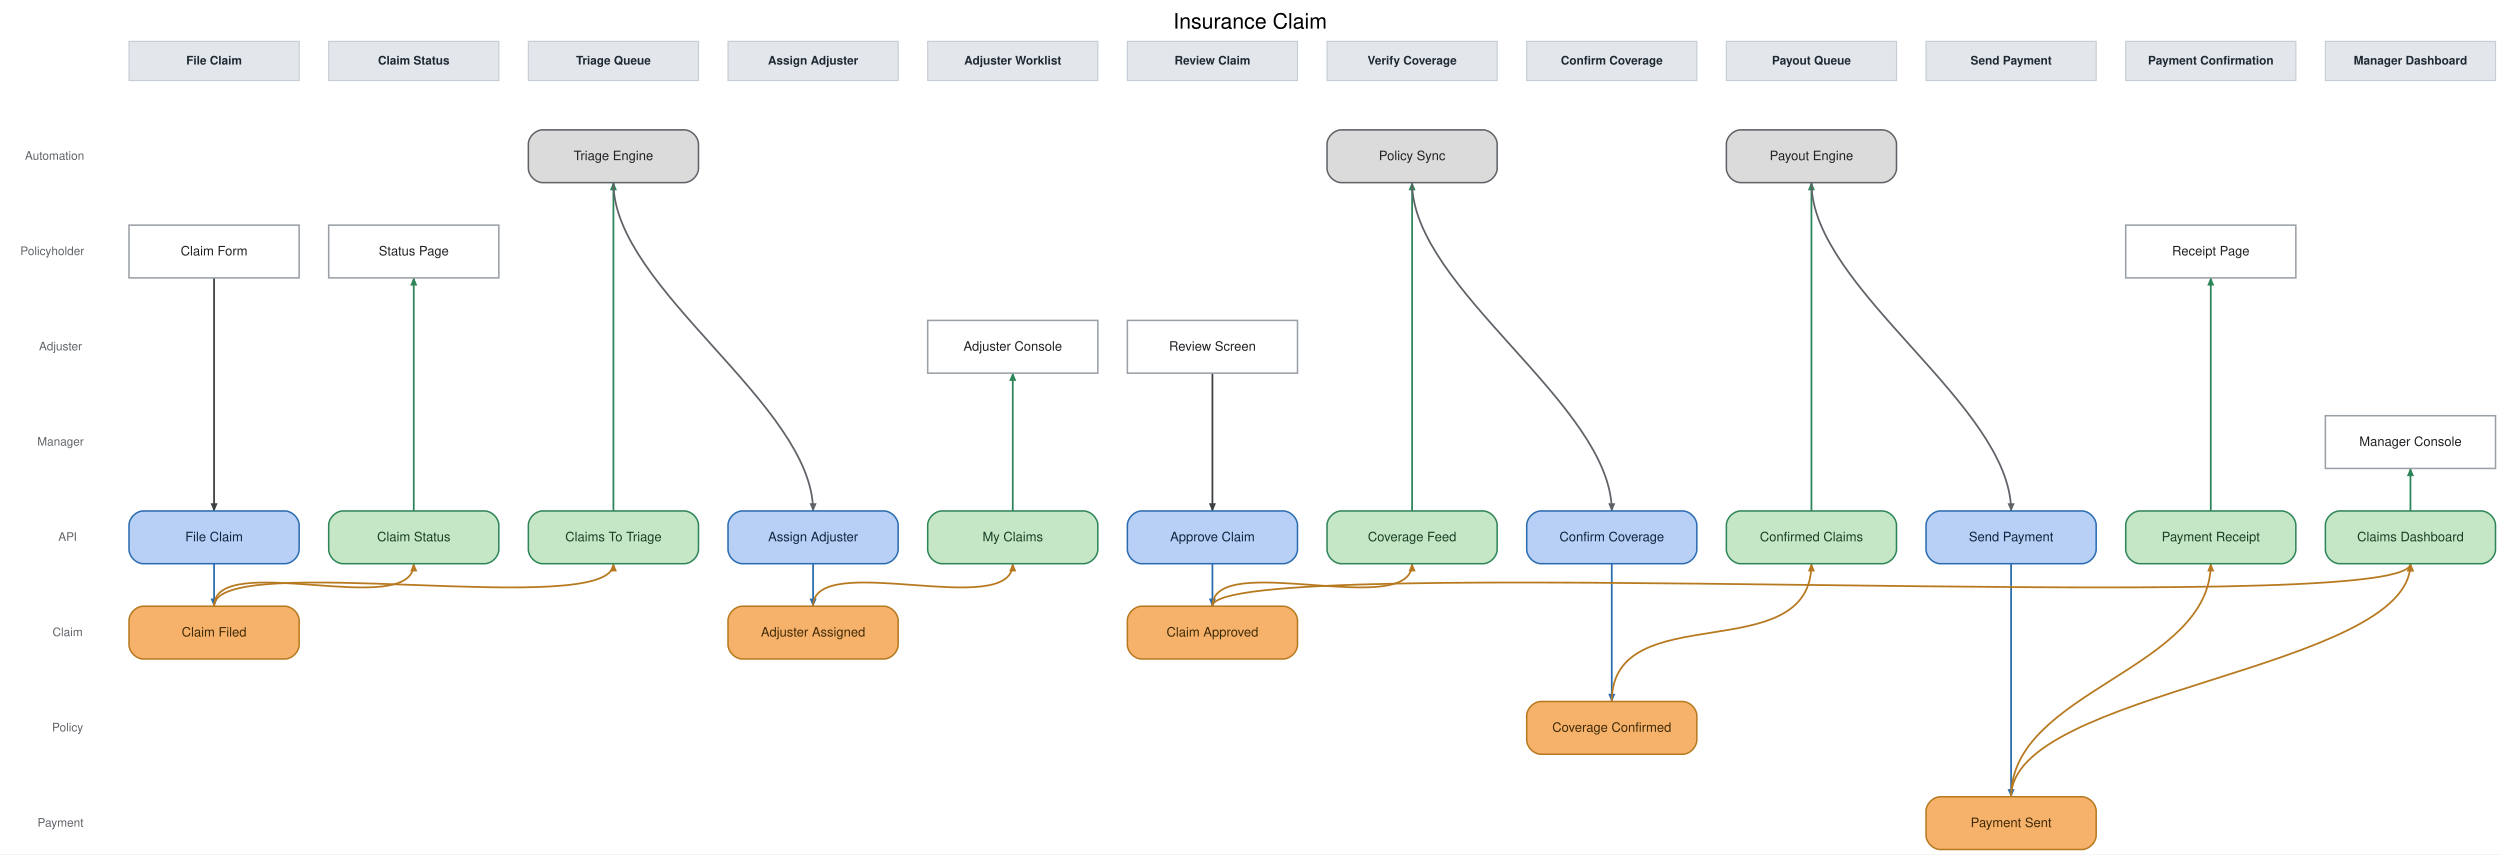
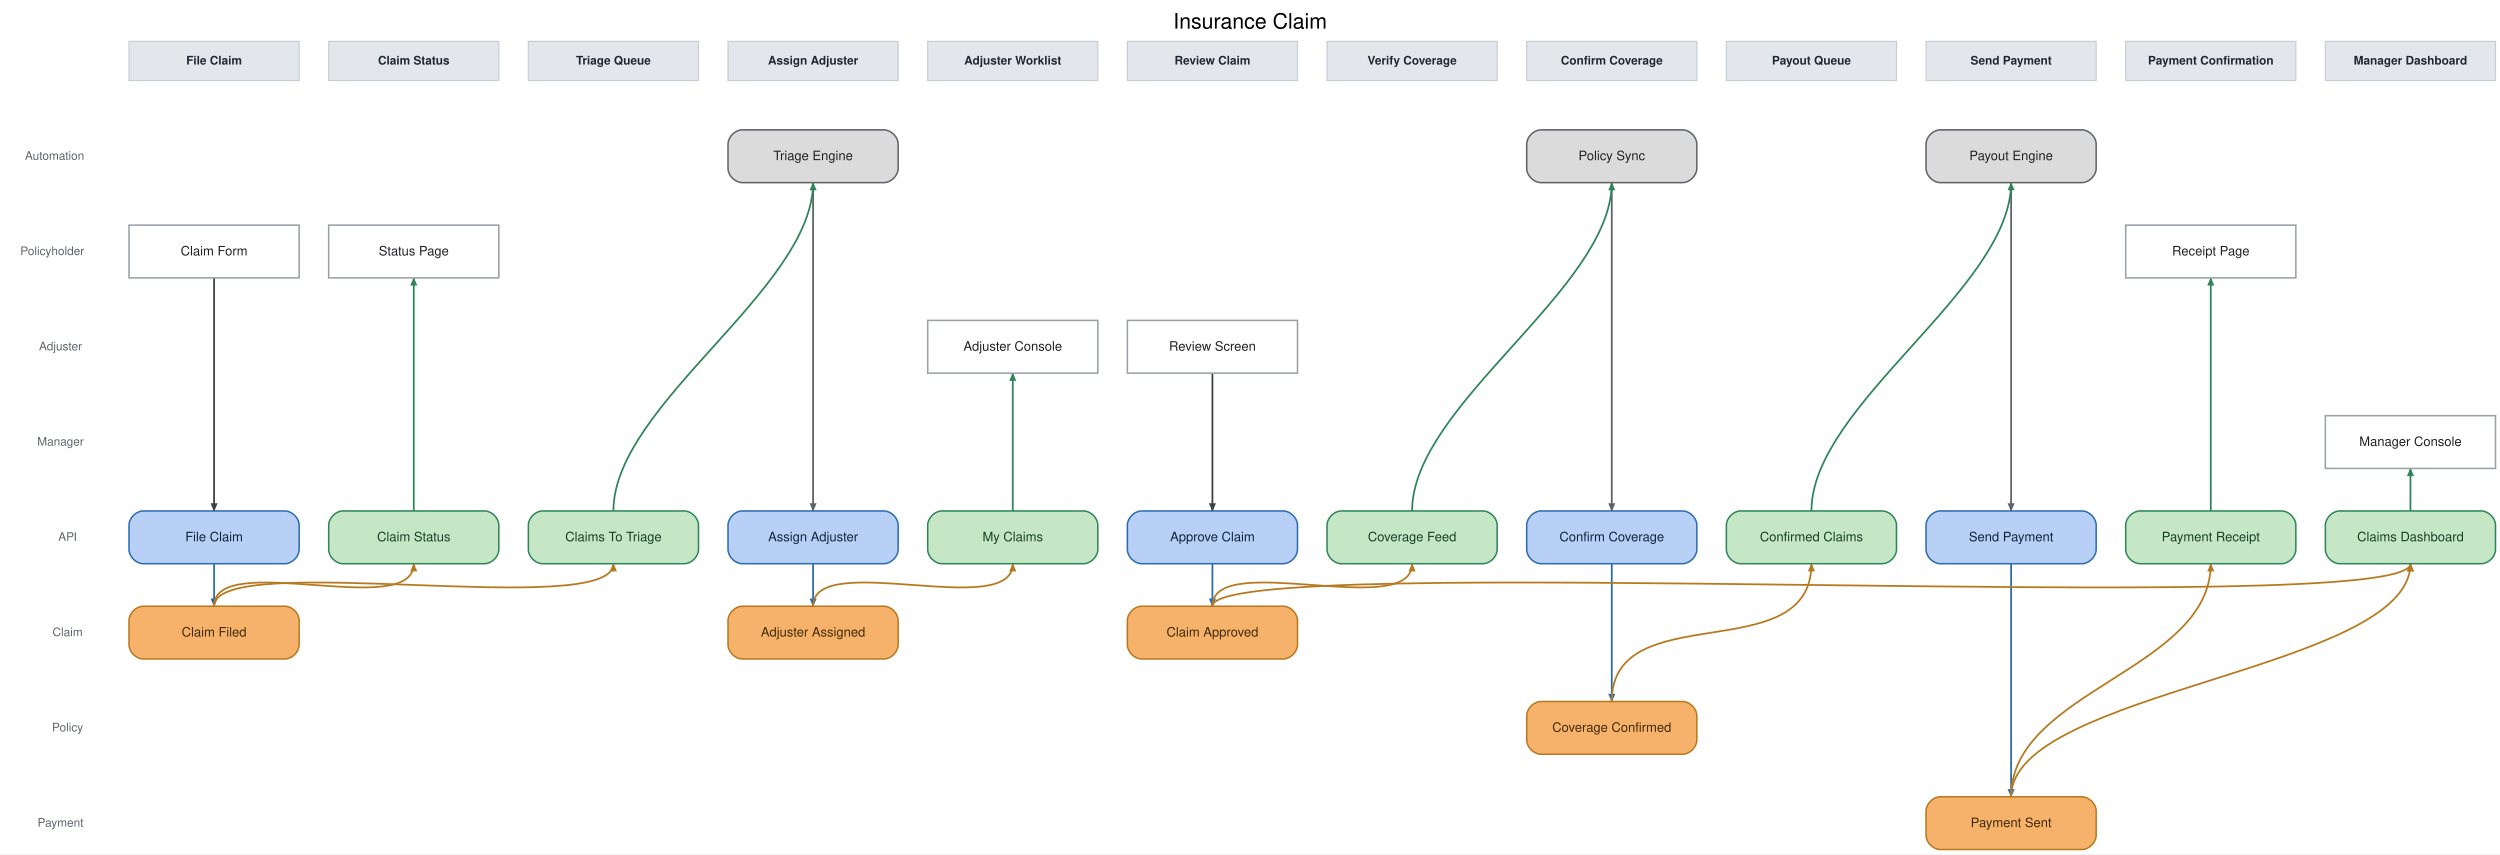
<svg xmlns="http://www.w3.org/2000/svg" width="2116pt" height="723pt" viewBox="0.00 0.00 2116.00 723.00">
  <defs>
    <marker id="em-arrow-3C4043" markerWidth="9" markerHeight="9" refX="6.5" refY="3" orient="auto" markerUnits="userSpaceOnUse">
      <path d="M0,0 L7,3 L0,6 Z" fill="#3C4043" />
    </marker>
    <marker id="em-arrow-2B6CB0" markerWidth="9" markerHeight="9" refX="6.5" refY="3" orient="auto" markerUnits="userSpaceOnUse">
      <path d="M0,0 L7,3 L0,6 Z" fill="#2B6CB0" />
    </marker>
    <marker id="em-arrow-2F855A" markerWidth="9" markerHeight="9" refX="6.5" refY="3" orient="auto" markerUnits="userSpaceOnUse">
      <path d="M0,0 L7,3 L0,6 Z" fill="#2F855A" />
    </marker>
    <marker id="em-arrow-5F6368" markerWidth="9" markerHeight="9" refX="6.5" refY="3" orient="auto" markerUnits="userSpaceOnUse">
      <path d="M0,0 L7,3 L0,6 Z" fill="#5F6368" />
    </marker>
    <marker id="em-arrow-B7791F" markerWidth="9" markerHeight="9" refX="6.5" refY="3" orient="auto" markerUnits="userSpaceOnUse">
      <path d="M0,0 L7,3 L0,6 Z" fill="#B7791F" />
    </marker>
  </defs>
+   <style>.em-slice-dim{opacity:.15;transition:opacity .15s ease}</style>
  <g id="graph0" class="graph" transform="scale(1 1) rotate(0) translate(4 719.04)">
    <polygon fill="white" stroke="none" points="-4,4 -4,-719.04 2112.2,-719.04 2112.2,4 -4,4" />
    <text xml:space="preserve" text-anchor="middle" x="1054.1" y="-694.84" font-family="Helvetica,sans-Serif" font-size="18.00">Insurance Claim</text>
    <g class="em-edges">
      <path fill="none" stroke="#3C4043" stroke-width="1.5" d="M177.2,-483.84 L177.2,-286.56" marker-end="url(#em-arrow-3C4043)" />
      <path fill="none" stroke="#2B6CB0" stroke-width="1.5" d="M177.2,-241.92 L177.2,-205.92" marker-end="url(#em-arrow-2B6CB0)" />
      <path fill="none" stroke="#2F855A" stroke-width="1.5" d="M346.2,-286.56 L346.2,-483.84" marker-end="url(#em-arrow-2F855A)" />
-       <path fill="none" stroke="#2F855A" stroke-width="1.5" d="M515.2,-286.56 L515.2,-564.48" marker-end="url(#em-arrow-2F855A)" />
-       <path fill="none" stroke="#5F6368" stroke-width="1.5" d="M515.2,-564.48 C515.2,-474.48 684.2,-376.56 684.2,-286.56" marker-end="url(#em-arrow-5F6368)" />
      <path fill="none" stroke="#2B6CB0" stroke-width="1.5" d="M684.2,-241.92 L684.2,-205.92" marker-end="url(#em-arrow-2B6CB0)" />
+       <path fill="none" stroke="#5F6368" stroke-width="1.5" d="M684.2,-564.48 L684.2,-286.56" marker-end="url(#em-arrow-5F6368)" />
      <path fill="none" stroke="#2F855A" stroke-width="1.5" d="M853.2,-286.56 L853.2,-403.2" marker-end="url(#em-arrow-2F855A)" />
      <path fill="none" stroke="#3C4043" stroke-width="1.5" d="M1022.2,-403.2 L1022.2,-286.56" marker-end="url(#em-arrow-3C4043)" />
      <path fill="none" stroke="#2B6CB0" stroke-width="1.5" d="M1022.2,-241.92 L1022.2,-205.92" marker-end="url(#em-arrow-2B6CB0)" />
-       <path fill="none" stroke="#2F855A" stroke-width="1.5" d="M1191.2,-286.56 L1191.2,-564.48" marker-end="url(#em-arrow-2F855A)" />
-       <path fill="none" stroke="#5F6368" stroke-width="1.5" d="M1191.2,-564.48 C1191.2,-474.48 1360.2,-376.56 1360.2,-286.56" marker-end="url(#em-arrow-5F6368)" />
      <path fill="none" stroke="#2B6CB0" stroke-width="1.5" d="M1360.2,-241.92 L1360.2,-125.28" marker-end="url(#em-arrow-2B6CB0)" />
-       <path fill="none" stroke="#2F855A" stroke-width="1.5" d="M1529.2,-286.56 L1529.2,-564.48" marker-end="url(#em-arrow-2F855A)" />
-       <path fill="none" stroke="#5F6368" stroke-width="1.5" d="M1529.2,-564.48 C1529.2,-474.48 1698.2,-376.56 1698.2,-286.56" marker-end="url(#em-arrow-5F6368)" />
+       <path fill="none" stroke="#5F6368" stroke-width="1.5" d="M1360.2,-564.48 L1360.2,-286.56" marker-end="url(#em-arrow-5F6368)" />
      <path fill="none" stroke="#2B6CB0" stroke-width="1.5" d="M1698.2,-241.92 L1698.2,-44.64" marker-end="url(#em-arrow-2B6CB0)" />
+       <path fill="none" stroke="#5F6368" stroke-width="1.5" d="M1698.2,-564.48 L1698.2,-286.56" marker-end="url(#em-arrow-5F6368)" />
      <path fill="none" stroke="#2F855A" stroke-width="1.5" d="M1867.2,-286.56 L1867.2,-483.84" marker-end="url(#em-arrow-2F855A)" />
      <path fill="none" stroke="#2F855A" stroke-width="1.5" d="M2036.2,-286.56 L2036.2,-322.56" marker-end="url(#em-arrow-2F855A)" />
      <path fill="none" stroke="#B7791F" stroke-width="1.5" d="M177.2,-205.92 C177.2,-254.3 346.2,-193.54 346.2,-241.92" marker-end="url(#em-arrow-B7791F)" />
      <path fill="none" stroke="#B7791F" stroke-width="1.5" d="M177.2,-205.92 C177.2,-254.3 515.2,-193.54 515.2,-241.92" marker-end="url(#em-arrow-B7791F)" />
+       <path fill="none" stroke="#2F855A" stroke-width="1.5" d="M515.2,-286.56 C515.2,-376.56 684.2,-474.48 684.2,-564.48" marker-end="url(#em-arrow-2F855A)" />
      <path fill="none" stroke="#B7791F" stroke-width="1.5" d="M684.2,-205.92 C684.2,-254.3 853.2,-193.54 853.2,-241.92" marker-end="url(#em-arrow-B7791F)" />
      <path fill="none" stroke="#B7791F" stroke-width="1.5" d="M1022.2,-205.92 C1022.2,-254.3 1191.2,-193.54 1191.2,-241.92" marker-end="url(#em-arrow-B7791F)" />
+       <path fill="none" stroke="#2F855A" stroke-width="1.5" d="M1191.2,-286.56 C1191.2,-376.56 1360.2,-474.48 1360.2,-564.48" marker-end="url(#em-arrow-2F855A)" />
      <path fill="none" stroke="#B7791F" stroke-width="1.5" d="M1360.2,-125.28 C1360.2,-215.28 1529.2,-151.92 1529.2,-241.92" marker-end="url(#em-arrow-B7791F)" />
+       <path fill="none" stroke="#2F855A" stroke-width="1.5" d="M1529.2,-286.56 C1529.2,-376.56 1698.2,-474.48 1698.2,-564.48" marker-end="url(#em-arrow-2F855A)" />
      <path fill="none" stroke="#B7791F" stroke-width="1.5" d="M1698.2,-44.64 C1698.2,-134.64 1867.2,-151.92 1867.2,-241.92" marker-end="url(#em-arrow-B7791F)" />
      <path fill="none" stroke="#B7791F" stroke-width="1.5" d="M1022.2,-205.92 C1022.2,-254.3 2036.2,-193.54 2036.2,-241.92" marker-end="url(#em-arrow-B7791F)" />
      <path fill="none" stroke="#B7791F" stroke-width="1.5" d="M1698.2,-44.64 C1698.2,-134.64 2036.2,-151.92 2036.2,-241.92" marker-end="url(#em-arrow-B7791F)" />
    </g>
    <g id="node1" class="node">
</g>
    <g id="node2" class="node">
      <text xml:space="preserve" text-anchor="middle" x="42.2" y="-583.8" font-family="Helvetica,sans-Serif" font-size="10.00" fill="#5f6368">Automation</text>
    </g>
    <g id="node10" class="node">
      <polygon fill="#e3e7eb" stroke="#c7cdd4" points="249.2,-684 105.2,-684 105.2,-650.88 249.2,-650.88 249.2,-684" />
      <text xml:space="preserve" text-anchor="middle" x="177.2" y="-664.44" font-family="Helvetica,sans-Serif" font-weight="bold" font-size="10.00" fill="#1f2933">File Claim</text>
    </g>
    <g id="node3" class="node">
      <text xml:space="preserve" text-anchor="middle" x="40.2" y="-503.16" font-family="Helvetica,sans-Serif" font-size="10.00" fill="#5f6368">Policyholder</text>
    </g>
    <g id="node4" class="node">
      <text xml:space="preserve" text-anchor="middle" x="47.2" y="-422.52" font-family="Helvetica,sans-Serif" font-size="10.00" fill="#5f6368">Adjuster</text>
    </g>
-     <g id="node34" class="node">
+     <g data-slice="0" id="node34" class="node">
      <polygon fill="#ffffff" stroke="#9aa0a6" stroke-width="1.3" points="249.2,-528.48 105.2,-528.48 105.2,-483.84 249.2,-483.84 249.2,-528.48" />
      <text xml:space="preserve" text-anchor="middle" x="177.2" y="-502.86" font-family="Helvetica,sans-Serif" font-size="11.00" fill="#202124">Claim Form</text>
    </g>
    <g id="node5" class="node">
      <text xml:space="preserve" text-anchor="middle" x="47.2" y="-341.88" font-family="Helvetica,sans-Serif" font-size="10.00" fill="#5f6368">Manager</text>
    </g>
    <g id="node6" class="node">
      <text xml:space="preserve" text-anchor="middle" x="53.2" y="-261.24" font-family="Helvetica,sans-Serif" font-size="10.00" fill="#5f6368">API</text>
    </g>
    <g id="node7" class="node">
      <text xml:space="preserve" text-anchor="middle" x="53.2" y="-180.6" font-family="Helvetica,sans-Serif" font-size="10.00" fill="#5f6368">Claim</text>
    </g>
-     <g id="node70" class="node">
+     <g data-slice="0" id="node70" class="node">
      <path fill="#b8d0f5" stroke="#2b6cb0" stroke-width="1.3" d="M237.2,-286.56C237.2,-286.56 117.2,-286.56 117.2,-286.56 111.2,-286.56 105.2,-280.56 105.2,-274.56 105.2,-274.56 105.2,-253.92 105.2,-253.92 105.2,-247.92 111.2,-241.92 117.2,-241.92 117.2,-241.92 237.2,-241.92 237.2,-241.92 243.2,-241.92 249.2,-247.92 249.2,-253.92 249.2,-253.92 249.2,-274.56 249.2,-274.56 249.2,-280.56 243.2,-286.56 237.2,-286.56" />
      <text xml:space="preserve" text-anchor="middle" x="177.2" y="-260.94" font-family="Helvetica,sans-Serif" font-size="11.00" fill="#10243e">File Claim</text>
    </g>
    <g id="node8" class="node">
      <text xml:space="preserve" text-anchor="middle" x="53.2" y="-99.96" font-family="Helvetica,sans-Serif" font-size="10.00" fill="#5f6368">Policy</text>
    </g>
-     <g id="node82" class="node">
+     <g data-slice="0" id="node82" class="node">
      <path fill="#f6b26b" stroke="#b7791f" stroke-width="1.3" d="M237.2,-205.92C237.2,-205.92 117.2,-205.92 117.2,-205.92 111.2,-205.92 105.2,-199.92 105.2,-193.92 105.2,-193.92 105.2,-173.28 105.2,-173.28 105.2,-167.28 111.2,-161.28 117.2,-161.28 117.2,-161.28 237.2,-161.28 237.2,-161.28 243.2,-161.28 249.2,-167.28 249.2,-173.28 249.2,-173.28 249.2,-193.92 249.2,-193.92 249.2,-199.92 243.2,-205.92 237.2,-205.92" />
      <text xml:space="preserve" text-anchor="middle" x="177.2" y="-180.3" font-family="Helvetica,sans-Serif" font-size="11.00" fill="#3f2a06">Claim Filed</text>
    </g>
    <g id="node9" class="node">
      <text xml:space="preserve" text-anchor="middle" x="47.2" y="-19.32" font-family="Helvetica,sans-Serif" font-size="10.00" fill="#5f6368">Payment</text>
    </g>
    <g id="node11" class="node">
      <polygon fill="#e3e7eb" stroke="#c7cdd4" points="418.2,-684 274.2,-684 274.2,-650.88 418.2,-650.88 418.2,-684" />
      <text xml:space="preserve" text-anchor="middle" x="346.2" y="-664.44" font-family="Helvetica,sans-Serif" font-weight="bold" font-size="10.00" fill="#1f2933">Claim Status</text>
    </g>
    <g id="node12" class="node">
      <polygon fill="#e3e7eb" stroke="#c7cdd4" points="587.2,-684 443.2,-684 443.2,-650.88 587.2,-650.88 587.2,-684" />
      <text xml:space="preserve" text-anchor="middle" x="515.2" y="-664.44" font-family="Helvetica,sans-Serif" font-weight="bold" font-size="10.00" fill="#1f2933">Triage Queue</text>
    </g>
    <g id="node13" class="node">
      <polygon fill="#e3e7eb" stroke="#c7cdd4" points="756.2,-684 612.2,-684 612.2,-650.88 756.2,-650.88 756.2,-684" />
      <text xml:space="preserve" text-anchor="middle" x="684.2" y="-664.44" font-family="Helvetica,sans-Serif" font-weight="bold" font-size="10.00" fill="#1f2933">Assign Adjuster</text>
    </g>
-     <g id="node24" class="node">
-       <path fill="#dbdbdb" stroke="#5f6368" stroke-width="1.3" d="M575.2,-609.12C575.2,-609.12 455.2,-609.12 455.2,-609.12 449.2,-609.12 443.2,-603.12 443.2,-597.12 443.2,-597.12 443.2,-576.48 443.2,-576.48 443.2,-570.48 449.2,-564.48 455.2,-564.48 455.2,-564.48 575.2,-564.48 575.2,-564.48 581.2,-564.48 587.2,-570.48 587.2,-576.48 587.2,-576.48 587.2,-597.12 587.2,-597.12 587.2,-603.12 581.2,-609.12 575.2,-609.12" />
-       <text xml:space="preserve" text-anchor="middle" x="515.2" y="-583.5" font-family="Helvetica,sans-Serif" font-size="11.00" fill="#202124">Triage Engine</text>
-     </g>
    <g id="node14" class="node">
      <polygon fill="#e3e7eb" stroke="#c7cdd4" points="925.2,-684 781.2,-684 781.2,-650.88 925.2,-650.88 925.2,-684" />
      <text xml:space="preserve" text-anchor="middle" x="853.2" y="-664.44" font-family="Helvetica,sans-Serif" font-weight="bold" font-size="10.00" fill="#1f2933">Adjuster Worklist</text>
    </g>
+     <g data-slice="3" id="node25" class="node">
+       <path fill="#dbdbdb" stroke="#5f6368" stroke-width="1.3" d="M744.2,-609.12C744.2,-609.12 624.2,-609.12 624.2,-609.12 618.2,-609.12 612.2,-603.12 612.2,-597.12 612.2,-597.12 612.2,-576.48 612.2,-576.48 612.2,-570.48 618.2,-564.48 624.2,-564.48 624.2,-564.48 744.2,-564.48 744.2,-564.48 750.2,-564.48 756.2,-570.48 756.2,-576.48 756.2,-576.48 756.2,-597.12 756.2,-597.12 756.2,-603.12 750.2,-609.12 744.2,-609.12" />
+       <text xml:space="preserve" text-anchor="middle" x="684.2" y="-583.5" font-family="Helvetica,sans-Serif" font-size="11.00" fill="#202124">Triage Engine</text>
+     </g>
    <g id="node15" class="node">
      <polygon fill="#e3e7eb" stroke="#c7cdd4" points="1094.2,-684 950.2,-684 950.2,-650.88 1094.2,-650.88 1094.2,-684" />
      <text xml:space="preserve" text-anchor="middle" x="1022.2" y="-664.44" font-family="Helvetica,sans-Serif" font-weight="bold" font-size="10.00" fill="#1f2933">Review Claim</text>
    </g>
    <g id="node16" class="node">
      <polygon fill="#e3e7eb" stroke="#c7cdd4" points="1263.2,-684 1119.2,-684 1119.2,-650.88 1263.2,-650.88 1263.2,-684" />
      <text xml:space="preserve" text-anchor="middle" x="1191.2" y="-664.44" font-family="Helvetica,sans-Serif" font-weight="bold" font-size="10.00" fill="#1f2933">Verify Coverage</text>
    </g>
    <g id="node17" class="node">
      <polygon fill="#e3e7eb" stroke="#c7cdd4" points="1432.2,-684 1288.2,-684 1288.2,-650.88 1432.2,-650.88 1432.2,-684" />
      <text xml:space="preserve" text-anchor="middle" x="1360.2" y="-664.44" font-family="Helvetica,sans-Serif" font-weight="bold" font-size="10.00" fill="#1f2933">Confirm Coverage</text>
    </g>
-     <g id="node28" class="node">
-       <path fill="#dbdbdb" stroke="#5f6368" stroke-width="1.3" d="M1251.2,-609.12C1251.2,-609.12 1131.2,-609.12 1131.2,-609.12 1125.2,-609.12 1119.2,-603.12 1119.2,-597.12 1119.2,-597.12 1119.2,-576.48 1119.2,-576.48 1119.2,-570.48 1125.2,-564.48 1131.2,-564.48 1131.2,-564.48 1251.2,-564.48 1251.2,-564.48 1257.2,-564.48 1263.2,-570.48 1263.2,-576.48 1263.2,-576.48 1263.2,-597.12 1263.2,-597.12 1263.2,-603.12 1257.2,-609.12 1251.2,-609.12" />
-       <text xml:space="preserve" text-anchor="middle" x="1191.2" y="-583.5" font-family="Helvetica,sans-Serif" font-size="11.00" fill="#202124">Policy Sync</text>
-     </g>
    <g id="node18" class="node">
      <polygon fill="#e3e7eb" stroke="#c7cdd4" points="1601.2,-684 1457.2,-684 1457.2,-650.88 1601.2,-650.88 1601.2,-684" />
      <text xml:space="preserve" text-anchor="middle" x="1529.2" y="-664.44" font-family="Helvetica,sans-Serif" font-weight="bold" font-size="10.00" fill="#1f2933">Payout Queue</text>
    </g>
+     <g data-slice="7" id="node29" class="node">
+       <path fill="#dbdbdb" stroke="#5f6368" stroke-width="1.3" d="M1420.2,-609.12C1420.2,-609.12 1300.2,-609.12 1300.2,-609.12 1294.2,-609.12 1288.2,-603.12 1288.2,-597.12 1288.2,-597.12 1288.2,-576.48 1288.2,-576.48 1288.2,-570.48 1294.2,-564.48 1300.2,-564.48 1300.2,-564.48 1420.2,-564.48 1420.2,-564.48 1426.2,-564.48 1432.2,-570.48 1432.2,-576.48 1432.2,-576.48 1432.2,-597.12 1432.2,-597.12 1432.2,-603.12 1426.2,-609.12 1420.2,-609.12" />
+       <text xml:space="preserve" text-anchor="middle" x="1360.2" y="-583.5" font-family="Helvetica,sans-Serif" font-size="11.00" fill="#202124">Policy Sync</text>
+     </g>
    <g id="node19" class="node">
      <polygon fill="#e3e7eb" stroke="#c7cdd4" points="1770.2,-684 1626.2,-684 1626.2,-650.88 1770.2,-650.88 1770.2,-684" />
      <text xml:space="preserve" text-anchor="middle" x="1698.2" y="-664.44" font-family="Helvetica,sans-Serif" font-weight="bold" font-size="10.00" fill="#1f2933">Send Payment</text>
    </g>
-     <g id="node30" class="node">
-       <path fill="#dbdbdb" stroke="#5f6368" stroke-width="1.3" d="M1589.2,-609.12C1589.2,-609.12 1469.2,-609.12 1469.2,-609.12 1463.2,-609.12 1457.2,-603.12 1457.2,-597.12 1457.2,-597.12 1457.2,-576.48 1457.2,-576.48 1457.2,-570.48 1463.2,-564.48 1469.2,-564.48 1469.2,-564.48 1589.2,-564.48 1589.2,-564.48 1595.2,-564.48 1601.2,-570.48 1601.2,-576.48 1601.2,-576.48 1601.2,-597.12 1601.2,-597.12 1601.2,-603.12 1595.2,-609.12 1589.2,-609.12" />
-       <text xml:space="preserve" text-anchor="middle" x="1529.2" y="-583.5" font-family="Helvetica,sans-Serif" font-size="11.00" fill="#202124">Payout Engine</text>
-     </g>
    <g id="node20" class="node">
      <polygon fill="#e3e7eb" stroke="#c7cdd4" points="1939.2,-684 1795.2,-684 1795.2,-650.88 1939.2,-650.88 1939.2,-684" />
      <text xml:space="preserve" text-anchor="middle" x="1867.2" y="-664.44" font-family="Helvetica,sans-Serif" font-weight="bold" font-size="10.00" fill="#1f2933">Payment Confirmation</text>
    </g>
+     <g data-slice="9" id="node31" class="node">
+       <path fill="#dbdbdb" stroke="#5f6368" stroke-width="1.3" d="M1758.2,-609.12C1758.2,-609.12 1638.2,-609.12 1638.2,-609.12 1632.2,-609.12 1626.2,-603.12 1626.2,-597.12 1626.2,-597.12 1626.2,-576.48 1626.2,-576.48 1626.2,-570.48 1632.2,-564.48 1638.2,-564.48 1638.2,-564.48 1758.2,-564.48 1758.2,-564.48 1764.2,-564.48 1770.2,-570.48 1770.2,-576.48 1770.2,-576.48 1770.2,-597.12 1770.2,-597.12 1770.2,-603.12 1764.2,-609.12 1758.2,-609.12" />
+       <text xml:space="preserve" text-anchor="middle" x="1698.2" y="-583.5" font-family="Helvetica,sans-Serif" font-size="11.00" fill="#202124">Payout Engine</text>
+     </g>
    <g id="node21" class="node">
      <polygon fill="#e3e7eb" stroke="#c7cdd4" points="2108.2,-684 1964.2,-684 1964.2,-650.88 2108.2,-650.88 2108.2,-684" />
      <text xml:space="preserve" text-anchor="middle" x="2036.2" y="-664.44" font-family="Helvetica,sans-Serif" font-weight="bold" font-size="10.00" fill="#1f2933">Manager Dashboard</text>
    </g>
-     <g id="node35" class="node">
+     <g data-slice="1" id="node35" class="node">
      <polygon fill="#ffffff" stroke="#9aa0a6" stroke-width="1.3" points="418.2,-528.48 274.2,-528.48 274.2,-483.84 418.2,-483.84 418.2,-528.48" />
      <text xml:space="preserve" text-anchor="middle" x="346.2" y="-502.86" font-family="Helvetica,sans-Serif" font-size="11.00" fill="#202124">Status Page</text>
    </g>
-     <g id="node44" class="node">
+     <g data-slice="10" id="node44" class="node">
      <polygon fill="#ffffff" stroke="#9aa0a6" stroke-width="1.3" points="1939.2,-528.48 1795.2,-528.48 1795.2,-483.84 1939.2,-483.84 1939.2,-528.48" />
      <text xml:space="preserve" text-anchor="middle" x="1867.2" y="-502.86" font-family="Helvetica,sans-Serif" font-size="11.00" fill="#202124">Receipt Page</text>
    </g>
-     <g id="node50" class="node">
+     <g data-slice="4" id="node50" class="node">
      <polygon fill="#ffffff" stroke="#9aa0a6" stroke-width="1.3" points="925.2,-447.84 781.2,-447.84 781.2,-403.2 925.2,-403.2 925.2,-447.84" />
      <text xml:space="preserve" text-anchor="middle" x="853.2" y="-422.22" font-family="Helvetica,sans-Serif" font-size="11.00" fill="#202124">Adjuster Console</text>
    </g>
-     <g id="node51" class="node">
+     <g data-slice="5" id="node51" class="node">
      <polygon fill="#ffffff" stroke="#9aa0a6" stroke-width="1.3" points="1094.2,-447.84 950.2,-447.84 950.2,-403.2 1094.2,-403.2 1094.2,-447.84" />
      <text xml:space="preserve" text-anchor="middle" x="1022.2" y="-422.22" font-family="Helvetica,sans-Serif" font-size="11.00" fill="#202124">Review Screen</text>
    </g>
-     <g id="node69" class="node">
+     <g data-slice="11" id="node69" class="node">
      <polygon fill="#ffffff" stroke="#9aa0a6" stroke-width="1.3" points="2108.2,-367.2 1964.2,-367.2 1964.2,-322.56 2108.2,-322.56 2108.2,-367.2" />
      <text xml:space="preserve" text-anchor="middle" x="2036.2" y="-341.58" font-family="Helvetica,sans-Serif" font-size="11.00" fill="#202124">Manager Console</text>
    </g>
-     <g id="node71" class="node">
+     <g data-slice="1" id="node71" class="node">
      <path fill="#c6e7c6" stroke="#2f855a" stroke-width="1.3" d="M406.2,-286.56C406.2,-286.56 286.2,-286.56 286.2,-286.56 280.2,-286.56 274.2,-280.56 274.2,-274.56 274.2,-274.56 274.2,-253.92 274.2,-253.92 274.2,-247.92 280.2,-241.92 286.2,-241.92 286.2,-241.92 406.2,-241.92 406.2,-241.92 412.2,-241.92 418.2,-247.92 418.2,-253.92 418.2,-253.92 418.2,-274.56 418.2,-274.56 418.2,-280.56 412.2,-286.56 406.2,-286.56" />
      <text xml:space="preserve" text-anchor="middle" x="346.2" y="-260.94" font-family="Helvetica,sans-Serif" font-size="11.00" fill="#173f25">Claim Status</text>
    </g>
-     <g id="node72" class="node">
+     <g data-slice="2" id="node72" class="node">
      <path fill="#c6e7c6" stroke="#2f855a" stroke-width="1.3" d="M575.2,-286.56C575.2,-286.56 455.2,-286.56 455.2,-286.56 449.2,-286.56 443.2,-280.56 443.2,-274.56 443.2,-274.56 443.2,-253.92 443.2,-253.92 443.2,-247.92 449.2,-241.92 455.2,-241.92 455.2,-241.92 575.2,-241.92 575.2,-241.92 581.2,-241.92 587.2,-247.92 587.2,-253.92 587.2,-253.92 587.2,-274.56 587.2,-274.56 587.2,-280.56 581.2,-286.56 575.2,-286.56" />
      <text xml:space="preserve" text-anchor="middle" x="515.2" y="-260.94" font-family="Helvetica,sans-Serif" font-size="11.00" fill="#173f25">Claims To Triage</text>
    </g>
-     <g id="node73" class="node">
+     <g data-slice="3" id="node73" class="node">
      <path fill="#b8d0f5" stroke="#2b6cb0" stroke-width="1.3" d="M744.2,-286.56C744.2,-286.56 624.2,-286.56 624.2,-286.56 618.2,-286.56 612.2,-280.56 612.2,-274.56 612.2,-274.56 612.2,-253.92 612.2,-253.92 612.2,-247.92 618.2,-241.92 624.2,-241.92 624.2,-241.92 744.2,-241.92 744.2,-241.92 750.2,-241.92 756.2,-247.92 756.2,-253.92 756.2,-253.92 756.2,-274.56 756.2,-274.56 756.2,-280.56 750.2,-286.56 744.2,-286.56" />
      <text xml:space="preserve" text-anchor="middle" x="684.2" y="-260.94" font-family="Helvetica,sans-Serif" font-size="11.00" fill="#10243e">Assign Adjuster</text>
    </g>
-     <g id="node74" class="node">
+     <g data-slice="4" id="node74" class="node">
      <path fill="#c6e7c6" stroke="#2f855a" stroke-width="1.3" d="M913.2,-286.56C913.2,-286.56 793.2,-286.56 793.2,-286.56 787.2,-286.56 781.2,-280.56 781.2,-274.56 781.2,-274.56 781.2,-253.92 781.2,-253.92 781.2,-247.92 787.2,-241.92 793.2,-241.92 793.2,-241.92 913.2,-241.92 913.2,-241.92 919.2,-241.92 925.2,-247.92 925.2,-253.92 925.2,-253.92 925.2,-274.56 925.2,-274.56 925.2,-280.56 919.2,-286.56 913.2,-286.56" />
      <text xml:space="preserve" text-anchor="middle" x="853.2" y="-260.94" font-family="Helvetica,sans-Serif" font-size="11.00" fill="#173f25">My Claims</text>
    </g>
-     <g id="node75" class="node">
+     <g data-slice="5" id="node75" class="node">
      <path fill="#b8d0f5" stroke="#2b6cb0" stroke-width="1.3" d="M1082.2,-286.56C1082.2,-286.56 962.2,-286.56 962.2,-286.56 956.2,-286.56 950.2,-280.56 950.2,-274.56 950.2,-274.56 950.2,-253.92 950.2,-253.92 950.2,-247.92 956.2,-241.92 962.2,-241.92 962.2,-241.92 1082.2,-241.92 1082.2,-241.92 1088.2,-241.92 1094.2,-247.92 1094.2,-253.92 1094.2,-253.92 1094.2,-274.56 1094.2,-274.56 1094.2,-280.56 1088.2,-286.56 1082.2,-286.56" />
      <text xml:space="preserve" text-anchor="middle" x="1022.2" y="-260.94" font-family="Helvetica,sans-Serif" font-size="11.00" fill="#10243e">Approve Claim</text>
    </g>
-     <g id="node76" class="node">
+     <g data-slice="6" id="node76" class="node">
      <path fill="#c6e7c6" stroke="#2f855a" stroke-width="1.3" d="M1251.2,-286.56C1251.2,-286.56 1131.2,-286.56 1131.2,-286.56 1125.2,-286.56 1119.2,-280.56 1119.2,-274.56 1119.2,-274.56 1119.2,-253.92 1119.2,-253.92 1119.2,-247.92 1125.2,-241.92 1131.2,-241.92 1131.2,-241.92 1251.2,-241.92 1251.2,-241.92 1257.2,-241.92 1263.2,-247.92 1263.2,-253.92 1263.2,-253.92 1263.2,-274.56 1263.2,-274.56 1263.2,-280.56 1257.2,-286.56 1251.2,-286.56" />
      <text xml:space="preserve" text-anchor="middle" x="1191.2" y="-260.94" font-family="Helvetica,sans-Serif" font-size="11.00" fill="#173f25">Coverage Feed</text>
    </g>
-     <g id="node77" class="node">
+     <g data-slice="7" id="node77" class="node">
      <path fill="#b8d0f5" stroke="#2b6cb0" stroke-width="1.3" d="M1420.2,-286.56C1420.2,-286.56 1300.2,-286.56 1300.2,-286.56 1294.2,-286.56 1288.2,-280.56 1288.2,-274.56 1288.2,-274.56 1288.2,-253.92 1288.2,-253.92 1288.2,-247.92 1294.2,-241.92 1300.2,-241.92 1300.2,-241.92 1420.2,-241.92 1420.2,-241.92 1426.2,-241.92 1432.2,-247.92 1432.2,-253.92 1432.2,-253.92 1432.2,-274.56 1432.2,-274.56 1432.2,-280.56 1426.2,-286.56 1420.2,-286.56" />
      <text xml:space="preserve" text-anchor="middle" x="1360.2" y="-260.94" font-family="Helvetica,sans-Serif" font-size="11.00" fill="#10243e">Confirm Coverage</text>
    </g>
-     <g id="node78" class="node">
+     <g data-slice="8" id="node78" class="node">
      <path fill="#c6e7c6" stroke="#2f855a" stroke-width="1.3" d="M1589.2,-286.56C1589.2,-286.56 1469.2,-286.56 1469.2,-286.56 1463.2,-286.56 1457.2,-280.56 1457.2,-274.56 1457.2,-274.56 1457.2,-253.92 1457.2,-253.92 1457.2,-247.92 1463.2,-241.92 1469.2,-241.92 1469.2,-241.92 1589.2,-241.92 1589.2,-241.92 1595.2,-241.92 1601.2,-247.92 1601.2,-253.92 1601.2,-253.92 1601.2,-274.56 1601.2,-274.56 1601.2,-280.56 1595.2,-286.56 1589.2,-286.56" />
      <text xml:space="preserve" text-anchor="middle" x="1529.2" y="-260.94" font-family="Helvetica,sans-Serif" font-size="11.00" fill="#173f25">Confirmed Claims</text>
    </g>
-     <g id="node79" class="node">
+     <g data-slice="9" id="node79" class="node">
      <path fill="#b8d0f5" stroke="#2b6cb0" stroke-width="1.3" d="M1758.2,-286.56C1758.2,-286.56 1638.2,-286.56 1638.2,-286.56 1632.2,-286.56 1626.2,-280.56 1626.2,-274.56 1626.2,-274.56 1626.2,-253.92 1626.2,-253.92 1626.2,-247.92 1632.2,-241.92 1638.2,-241.92 1638.2,-241.92 1758.2,-241.92 1758.2,-241.92 1764.2,-241.92 1770.2,-247.92 1770.2,-253.92 1770.2,-253.92 1770.2,-274.56 1770.2,-274.56 1770.2,-280.56 1764.2,-286.56 1758.2,-286.56" />
      <text xml:space="preserve" text-anchor="middle" x="1698.2" y="-260.94" font-family="Helvetica,sans-Serif" font-size="11.00" fill="#10243e">Send Payment</text>
    </g>
-     <g id="node80" class="node">
+     <g data-slice="10" id="node80" class="node">
      <path fill="#c6e7c6" stroke="#2f855a" stroke-width="1.3" d="M1927.2,-286.56C1927.2,-286.56 1807.2,-286.56 1807.2,-286.56 1801.2,-286.56 1795.2,-280.56 1795.2,-274.56 1795.2,-274.56 1795.2,-253.92 1795.2,-253.92 1795.2,-247.92 1801.2,-241.92 1807.2,-241.92 1807.2,-241.92 1927.2,-241.92 1927.2,-241.92 1933.2,-241.92 1939.2,-247.92 1939.2,-253.92 1939.2,-253.92 1939.2,-274.56 1939.2,-274.56 1939.2,-280.56 1933.2,-286.56 1927.2,-286.56" />
      <text xml:space="preserve" text-anchor="middle" x="1867.2" y="-260.94" font-family="Helvetica,sans-Serif" font-size="11.00" fill="#173f25">Payment Receipt</text>
    </g>
-     <g id="node81" class="node">
+     <g data-slice="11" id="node81" class="node">
      <path fill="#c6e7c6" stroke="#2f855a" stroke-width="1.3" d="M2096.2,-286.56C2096.2,-286.56 1976.2,-286.56 1976.2,-286.56 1970.2,-286.56 1964.2,-280.56 1964.2,-274.56 1964.2,-274.56 1964.2,-253.92 1964.2,-253.92 1964.2,-247.92 1970.2,-241.92 1976.2,-241.92 1976.2,-241.92 2096.2,-241.92 2096.2,-241.92 2102.2,-241.92 2108.2,-247.92 2108.2,-253.92 2108.2,-253.92 2108.2,-274.56 2108.2,-274.56 2108.2,-280.56 2102.2,-286.56 2096.2,-286.56" />
      <text xml:space="preserve" text-anchor="middle" x="2036.2" y="-260.94" font-family="Helvetica,sans-Serif" font-size="11.00" fill="#173f25">Claims Dashboard</text>
    </g>
-     <g id="node85" class="node">
+     <g data-slice="3" id="node85" class="node">
      <path fill="#f6b26b" stroke="#b7791f" stroke-width="1.3" d="M744.2,-205.92C744.2,-205.92 624.2,-205.92 624.2,-205.92 618.2,-205.92 612.2,-199.92 612.2,-193.92 612.2,-193.92 612.2,-173.28 612.2,-173.28 612.2,-167.28 618.2,-161.28 624.2,-161.28 624.2,-161.28 744.2,-161.28 744.2,-161.28 750.2,-161.28 756.2,-167.28 756.2,-173.28 756.2,-173.28 756.2,-193.92 756.2,-193.92 756.2,-199.92 750.2,-205.92 744.2,-205.92" />
      <text xml:space="preserve" text-anchor="middle" x="684.2" y="-180.3" font-family="Helvetica,sans-Serif" font-size="11.00" fill="#3f2a06">Adjuster Assigned</text>
    </g>
-     <g id="node87" class="node">
+     <g data-slice="5" id="node87" class="node">
      <path fill="#f6b26b" stroke="#b7791f" stroke-width="1.3" d="M1082.2,-205.92C1082.2,-205.92 962.2,-205.92 962.2,-205.92 956.2,-205.92 950.2,-199.92 950.2,-193.92 950.2,-193.92 950.2,-173.28 950.2,-173.28 950.2,-167.28 956.2,-161.28 962.2,-161.28 962.2,-161.28 1082.2,-161.28 1082.2,-161.28 1088.2,-161.28 1094.2,-167.28 1094.2,-173.28 1094.2,-173.28 1094.2,-193.92 1094.2,-193.92 1094.2,-199.92 1088.2,-205.92 1082.2,-205.92" />
      <text xml:space="preserve" text-anchor="middle" x="1022.2" y="-180.3" font-family="Helvetica,sans-Serif" font-size="11.00" fill="#3f2a06">Claim Approved</text>
    </g>
-     <g id="node101" class="node">
+     <g data-slice="7" id="node101" class="node">
      <path fill="#f6b26b" stroke="#b7791f" stroke-width="1.3" d="M1420.2,-125.28C1420.2,-125.28 1300.2,-125.28 1300.2,-125.28 1294.2,-125.28 1288.2,-119.28 1288.2,-113.28 1288.2,-113.28 1288.2,-92.64 1288.2,-92.64 1288.2,-86.64 1294.2,-80.64 1300.2,-80.64 1300.2,-80.64 1420.2,-80.64 1420.2,-80.64 1426.2,-80.64 1432.2,-86.64 1432.2,-92.64 1432.2,-92.64 1432.2,-113.28 1432.2,-113.28 1432.2,-119.28 1426.2,-125.28 1420.2,-125.28" />
      <text xml:space="preserve" text-anchor="middle" x="1360.2" y="-99.66" font-family="Helvetica,sans-Serif" font-size="11.00" fill="#3f2a06">Coverage Confirmed</text>
    </g>
-     <g id="node115" class="node">
+     <g data-slice="9" id="node115" class="node">
      <path fill="#f6b26b" stroke="#b7791f" stroke-width="1.3" d="M1758.2,-44.64C1758.2,-44.64 1638.2,-44.64 1638.2,-44.64 1632.2,-44.64 1626.2,-38.64 1626.2,-32.64 1626.2,-32.64 1626.2,-12 1626.2,-12 1626.2,-6 1632.2,0 1638.2,0 1638.2,0 1758.2,0 1758.2,0 1764.2,0 1770.2,-6 1770.2,-12 1770.2,-12 1770.2,-32.64 1770.2,-32.64 1770.2,-38.64 1764.2,-44.64 1758.2,-44.64" />
      <text xml:space="preserve" text-anchor="middle" x="1698.2" y="-19.02" font-family="Helvetica,sans-Serif" font-size="11.00" fill="#3f2a06">Payment Sent</text>
    </g>
    <g class="em-notes" />
    <g class="em-issues" />
+     <g class="em-divergences" />
  </g>
</svg>
